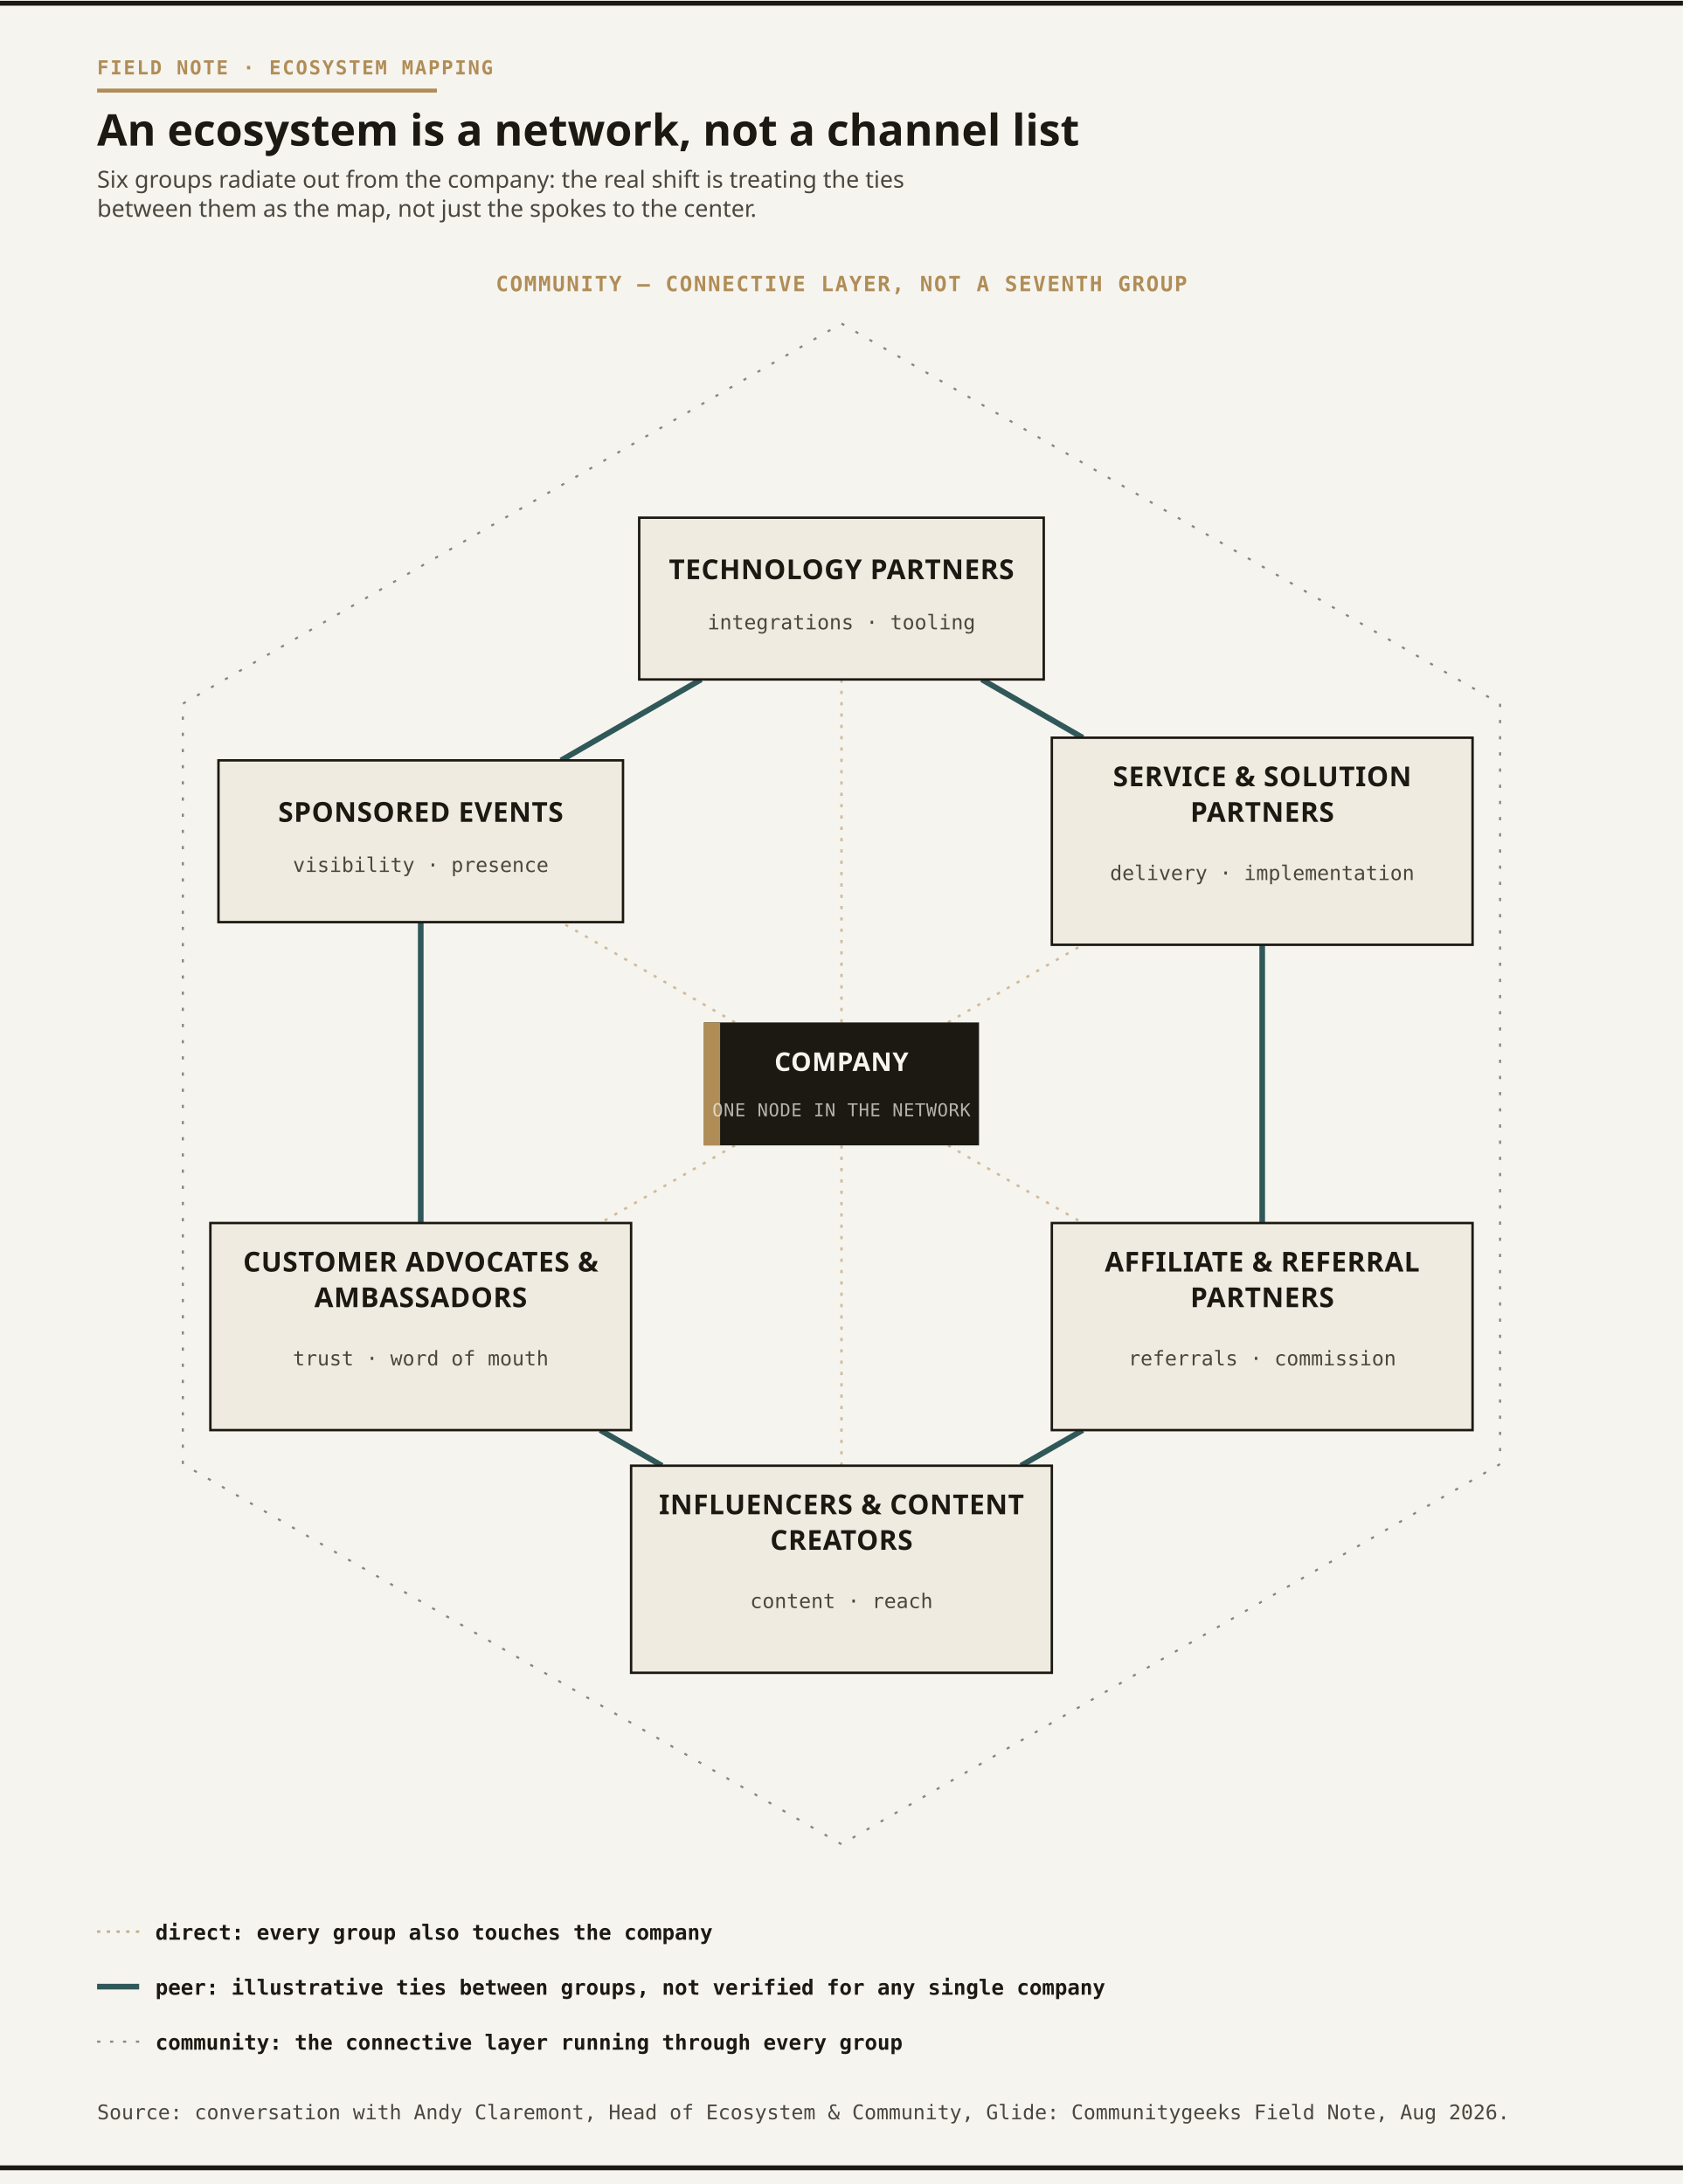
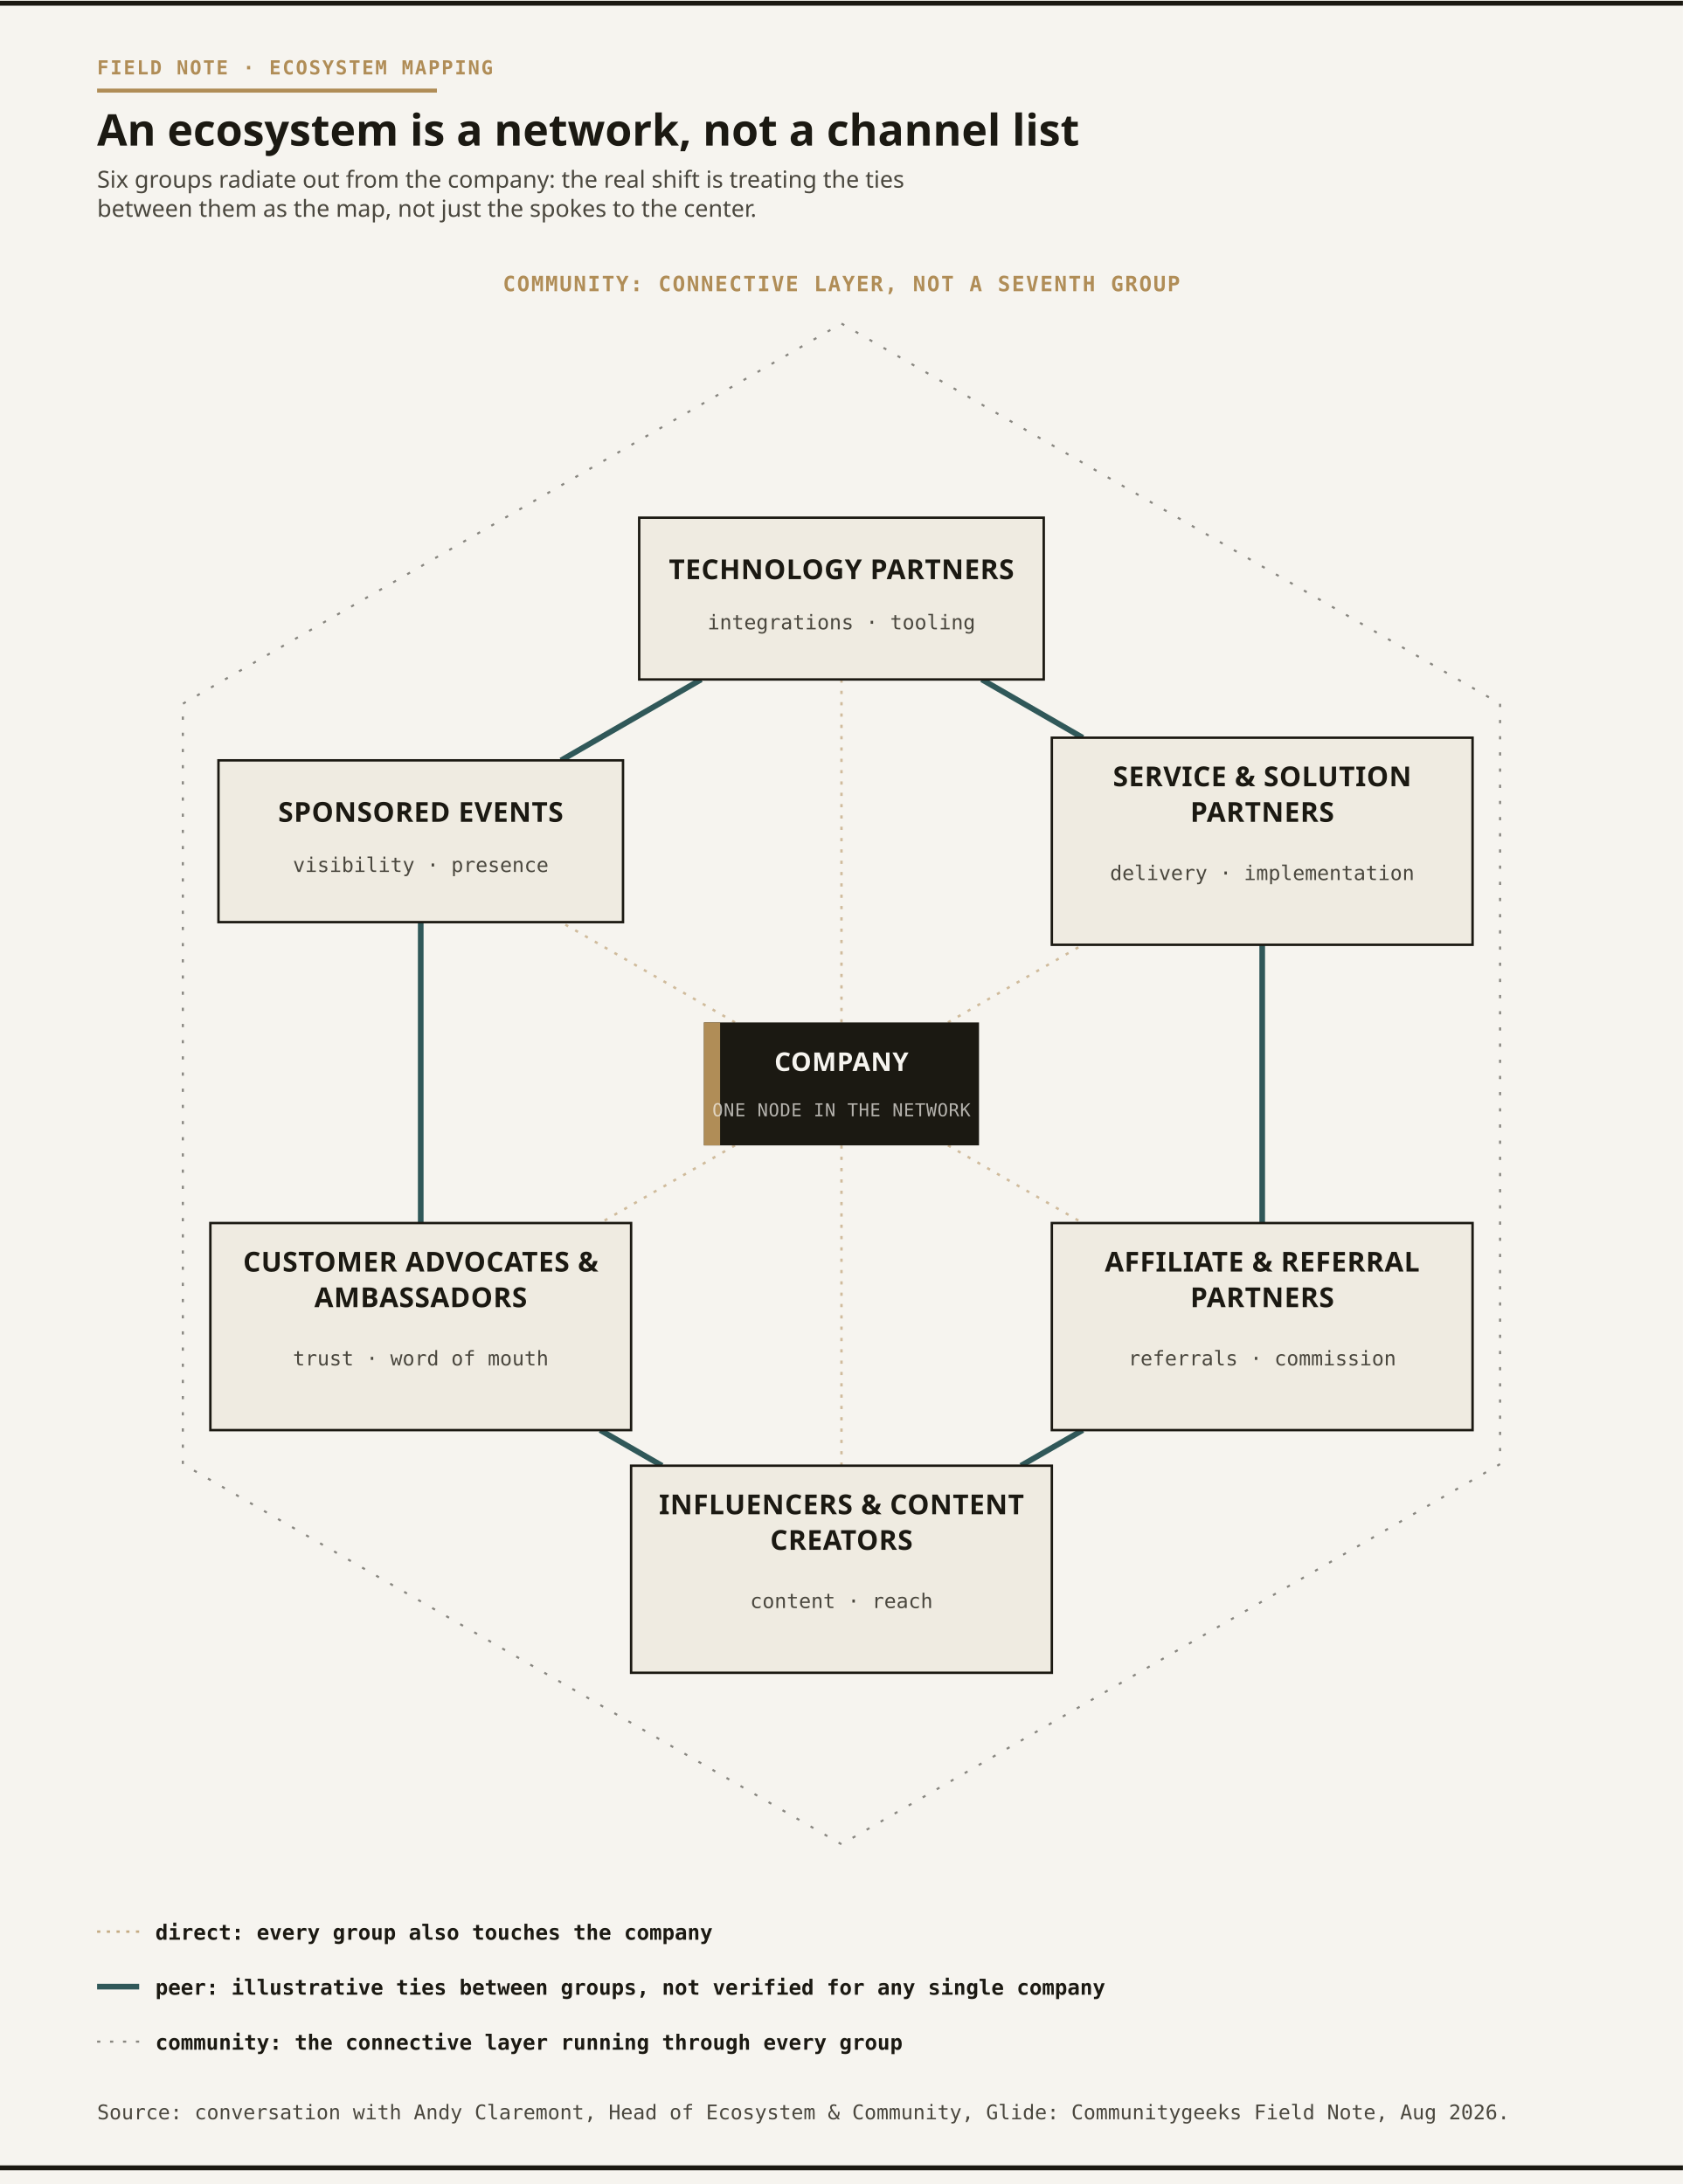
<svg xmlns="http://www.w3.org/2000/svg" viewBox="0 0 1040 1350" role="img" font-family="Archivo, sans-serif" aria-label="Diagram: a company at the center connected to six ecosystem groups, technology partners, service and solution partners, affiliate and referral partners, influencers and content creators, customer advocates and ambassadors, and sponsored events, with the ties between adjacent groups drawn as the dominant hexagonal network, the company as one subordinate node within it, and a single continuous connective frame for community running through every group equally. Source: conversation with Andy Claremont, Head of Ecosystem and Community, Glide.">
  <rect x="0" y="0" width="1040" height="1350" fill="#F6F4EF" />
  <line x1="0" y1="2" x2="1040" y2="2" stroke="#1B1912" stroke-width="3" />
  <text x="60" y="46" font-family="'IBM Plex Mono', monospace" font-size="12" font-weight="700" letter-spacing="0.08em" fill="#B08D57">FIELD NOTE · ECOSYSTEM MAPPING</text>
  <line x1="60" y1="56" x2="270" y2="56" stroke="#B08D57" stroke-width="2.5" />
  <text x="60" y="90" font-family="Archivo, sans-serif" font-weight="700" font-size="27" fill="#1B1912">An ecosystem is a network, not a channel list</text>
  <text x="60" y="116" font-size="14.5" fill="#4A473E">Six groups radiate out from the company: the real shift is treating the ties</text>
  <text x="60" y="134" font-size="14.5" fill="#4A473E">between them as the map, not just the spokes to the center.</text>
  <polygon points="520,200 927,435 927,905 520,1140 113,905 113,435" fill="none" stroke="#1B1912" stroke-width="1.3" stroke-dasharray="2 8" opacity="0.5" />
-   <text x="520" y="180" text-anchor="middle" font-family="'IBM Plex Mono', monospace" font-size="13" font-weight="700" letter-spacing="0.07em" fill="#B08D57">COMMUNITY — CONNECTIVE LAYER, NOT A SEVENTH GROUP</text>
+   <text x="520" y="180" text-anchor="middle" font-family="'IBM Plex Mono', monospace" font-size="13" font-weight="700" letter-spacing="0.07em" fill="#B08D57">COMMUNITY: CONNECTIVE LAYER, NOT A SEVENTH GROUP</text>
  <path d="M606.7,420 L669.1,456" fill="none" stroke="#1F4B4C" stroke-width="3.5" opacity="0.92" />
  <path d="M780,584 L780,756" fill="none" stroke="#1F4B4C" stroke-width="3.5" opacity="0.92" />
  <path d="M669.1,884 L630.9,906" fill="none" stroke="#1F4B4C" stroke-width="3.5" opacity="0.92" />
  <path d="M409.1,906 L370.9,884" fill="none" stroke="#1F4B4C" stroke-width="3.5" opacity="0.92" />
  <path d="M260,756 L260,570" fill="none" stroke="#1F4B4C" stroke-width="3.5" opacity="0.92" />
  <path d="M346.7,470 L433.3,420" fill="none" stroke="#1F4B4C" stroke-width="3.5" opacity="0.92" />
  <path d="M520,632 L520,420" fill="none" stroke="#B08D57" stroke-width="1.5" stroke-dasharray="2 5" opacity="0.55" />
  <path d="M585.8,632 L669.1,584" fill="none" stroke="#B08D57" stroke-width="1.5" stroke-dasharray="2 5" opacity="0.55" />
  <path d="M585.8,708 L669.1,756" fill="none" stroke="#B08D57" stroke-width="1.5" stroke-dasharray="2 5" opacity="0.55" />
  <path d="M520,708 L520,906" fill="none" stroke="#B08D57" stroke-width="1.5" stroke-dasharray="2 5" opacity="0.55" />
  <path d="M454.2,708 L370.9,756" fill="none" stroke="#B08D57" stroke-width="1.5" stroke-dasharray="2 5" opacity="0.55" />
  <path d="M454.2,632 L346.7,570" fill="none" stroke="#B08D57" stroke-width="1.5" stroke-dasharray="2 5" opacity="0.55" />
  <rect x="435" y="632" width="170" height="76" fill="#1B1912" />
  <rect x="435" y="632" width="10" height="76" fill="#B08D57" />
  <text x="520" y="662" text-anchor="middle" font-family="Archivo, sans-serif" font-weight="700" font-size="16" letter-spacing="0.02em" fill="#F6F4EF">COMPANY</text>
  <text x="520" y="690" text-anchor="middle" font-family="'IBM Plex Mono', monospace" font-size="11" fill="#F6F4EF" opacity="0.7" letter-spacing="0.03em">ONE NODE IN THE NETWORK</text>
  <rect x="395" y="320" width="250" height="100" fill="#EFEBE1" stroke="#1B1912" stroke-width="1.5" />
  <text x="520" y="358" text-anchor="middle" font-weight="700" font-size="17" letter-spacing="0.02em" fill="#1B1912">TECHNOLOGY PARTNERS</text>
  <text x="520" y="389" text-anchor="middle" font-family="'IBM Plex Mono', monospace" font-size="12.5" fill="#4A473E">integrations · tooling</text>
  <rect x="650" y="456" width="260" height="128" fill="#EFEBE1" stroke="#1B1912" stroke-width="1.5" />
  <text x="780" y="486" text-anchor="middle" font-weight="700" font-size="17" letter-spacing="0.02em" fill="#1B1912">SERVICE &amp; SOLUTION</text>
  <text x="780" y="508" text-anchor="middle" font-weight="700" font-size="17" letter-spacing="0.02em" fill="#1B1912">PARTNERS</text>
  <text x="780" y="544" text-anchor="middle" font-family="'IBM Plex Mono', monospace" font-size="12.5" fill="#4A473E">delivery · implementation</text>
  <rect x="650" y="756" width="260" height="128" fill="#EFEBE1" stroke="#1B1912" stroke-width="1.5" />
  <text x="780" y="786" text-anchor="middle" font-weight="700" font-size="17" letter-spacing="0.02em" fill="#1B1912">AFFILIATE &amp; REFERRAL</text>
  <text x="780" y="808" text-anchor="middle" font-weight="700" font-size="17" letter-spacing="0.02em" fill="#1B1912">PARTNERS</text>
  <text x="780" y="844" text-anchor="middle" font-family="'IBM Plex Mono', monospace" font-size="12.5" fill="#4A473E">referrals · commission</text>
  <rect x="390" y="906" width="260" height="128" fill="#EFEBE1" stroke="#1B1912" stroke-width="1.5" />
  <text x="520" y="936" text-anchor="middle" font-weight="700" font-size="17" letter-spacing="0.02em" fill="#1B1912">INFLUENCERS &amp; CONTENT</text>
  <text x="520" y="958" text-anchor="middle" font-weight="700" font-size="17" letter-spacing="0.02em" fill="#1B1912">CREATORS</text>
  <text x="520" y="994" text-anchor="middle" font-family="'IBM Plex Mono', monospace" font-size="12.5" fill="#4A473E">content · reach</text>
  <rect x="130" y="756" width="260" height="128" fill="#EFEBE1" stroke="#1B1912" stroke-width="1.5" />
  <text x="260" y="786" text-anchor="middle" font-weight="700" font-size="17" letter-spacing="0.02em" fill="#1B1912">CUSTOMER ADVOCATES &amp;</text>
  <text x="260" y="808" text-anchor="middle" font-weight="700" font-size="17" letter-spacing="0.02em" fill="#1B1912">AMBASSADORS</text>
  <text x="260" y="844" text-anchor="middle" font-family="'IBM Plex Mono', monospace" font-size="12.5" fill="#4A473E">trust · word of mouth</text>
  <rect x="135" y="470" width="250" height="100" fill="#EFEBE1" stroke="#1B1912" stroke-width="1.5" />
  <text x="260" y="508" text-anchor="middle" font-weight="700" font-size="17" letter-spacing="0.02em" fill="#1B1912">SPONSORED EVENTS</text>
  <text x="260" y="539" text-anchor="middle" font-family="'IBM Plex Mono', monospace" font-size="12.5" fill="#4A473E">visibility · presence</text>
  <line x1="60" y1="1194" x2="86" y2="1194" stroke="#B08D57" stroke-width="1.5" stroke-dasharray="2 4" opacity="0.7" />
  <text x="96" y="1199" font-family="'IBM Plex Mono', monospace" font-size="13" font-weight="600" fill="#1B1912">direct: every group also touches the company</text>
  <line x1="60" y1="1228" x2="86" y2="1228" stroke="#1F4B4C" stroke-width="3.5" opacity="0.92" />
  <text x="96" y="1233" font-family="'IBM Plex Mono', monospace" font-size="13" font-weight="600" fill="#1B1912">peer: illustrative ties between groups, not verified for any single company</text>
  <line x1="60" y1="1262" x2="86" y2="1262" stroke="#1B1912" stroke-width="1.3" stroke-dasharray="2 6" opacity="0.5" />
  <text x="96" y="1267" font-family="'IBM Plex Mono', monospace" font-size="13" font-weight="600" fill="#1B1912">community: the connective layer running through every group</text>
  <text x="60" y="1310" font-family="'IBM Plex Mono', monospace" font-size="12.5" fill="#4A473E">Source: conversation with Andy Claremont, Head of Ecosystem &amp; Community, Glide: Communitygeeks Field Note, Aug 2026.</text>
  <line x1="0" y1="1340" x2="1040" y2="1340" stroke="#1B1912" stroke-width="3" />
</svg>
